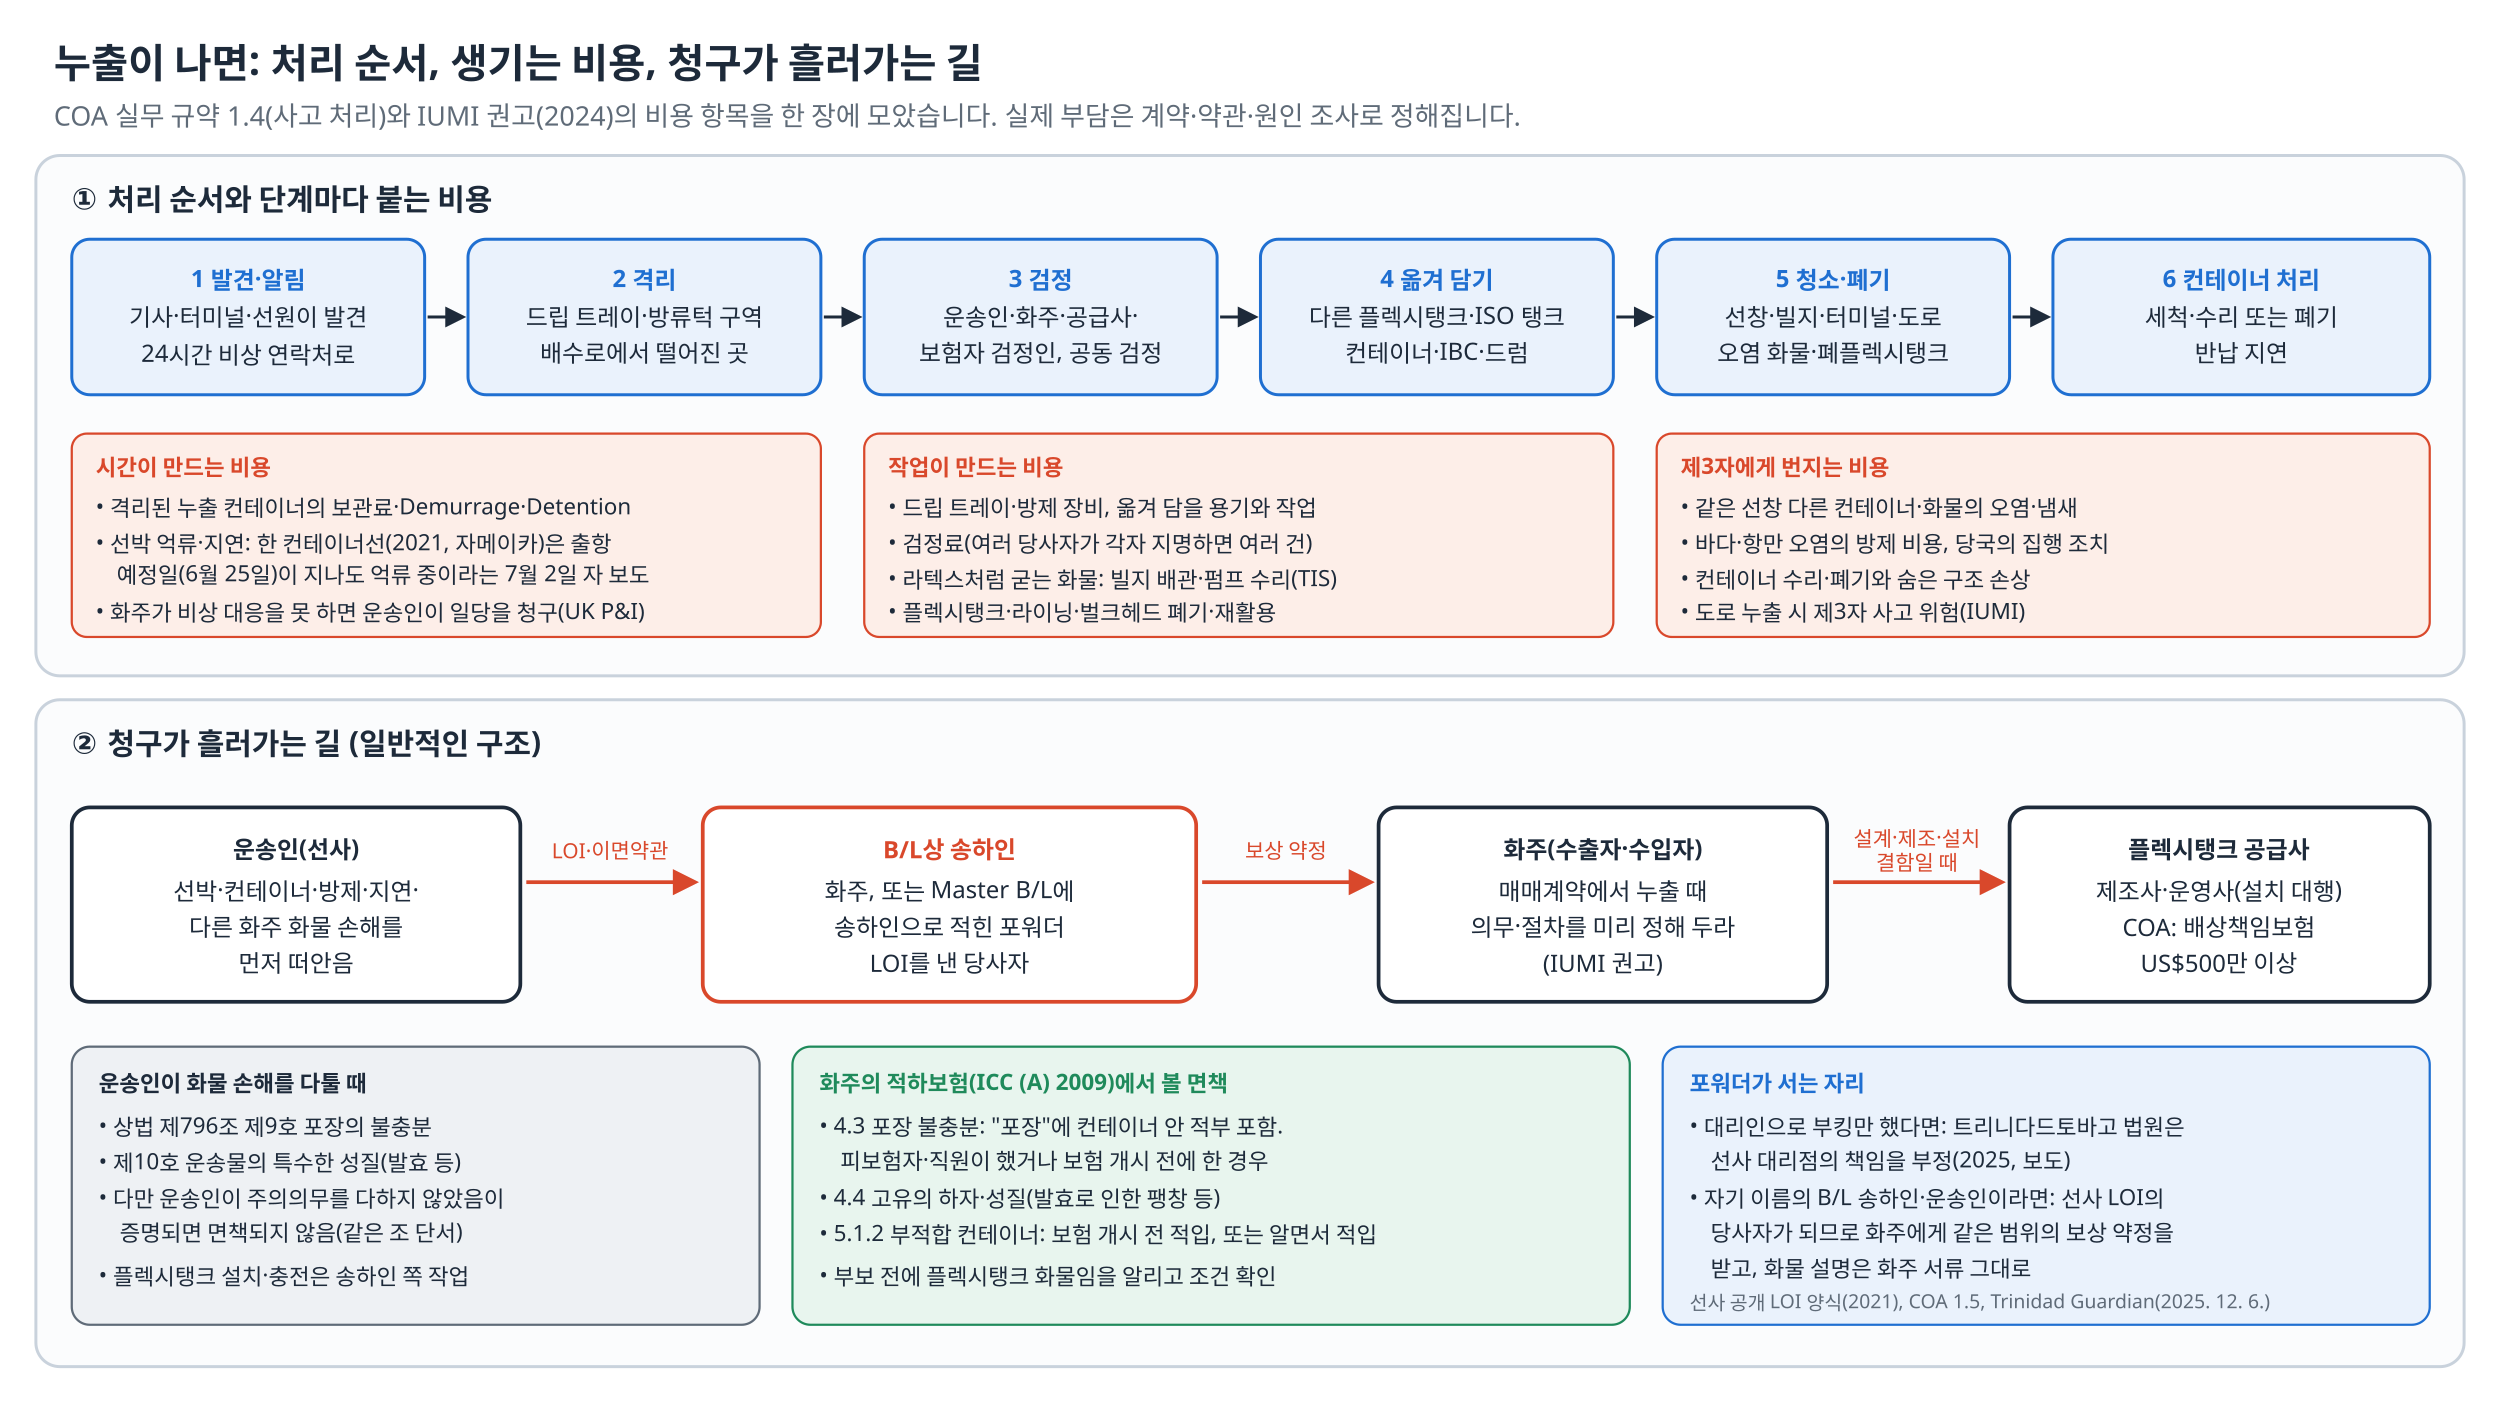
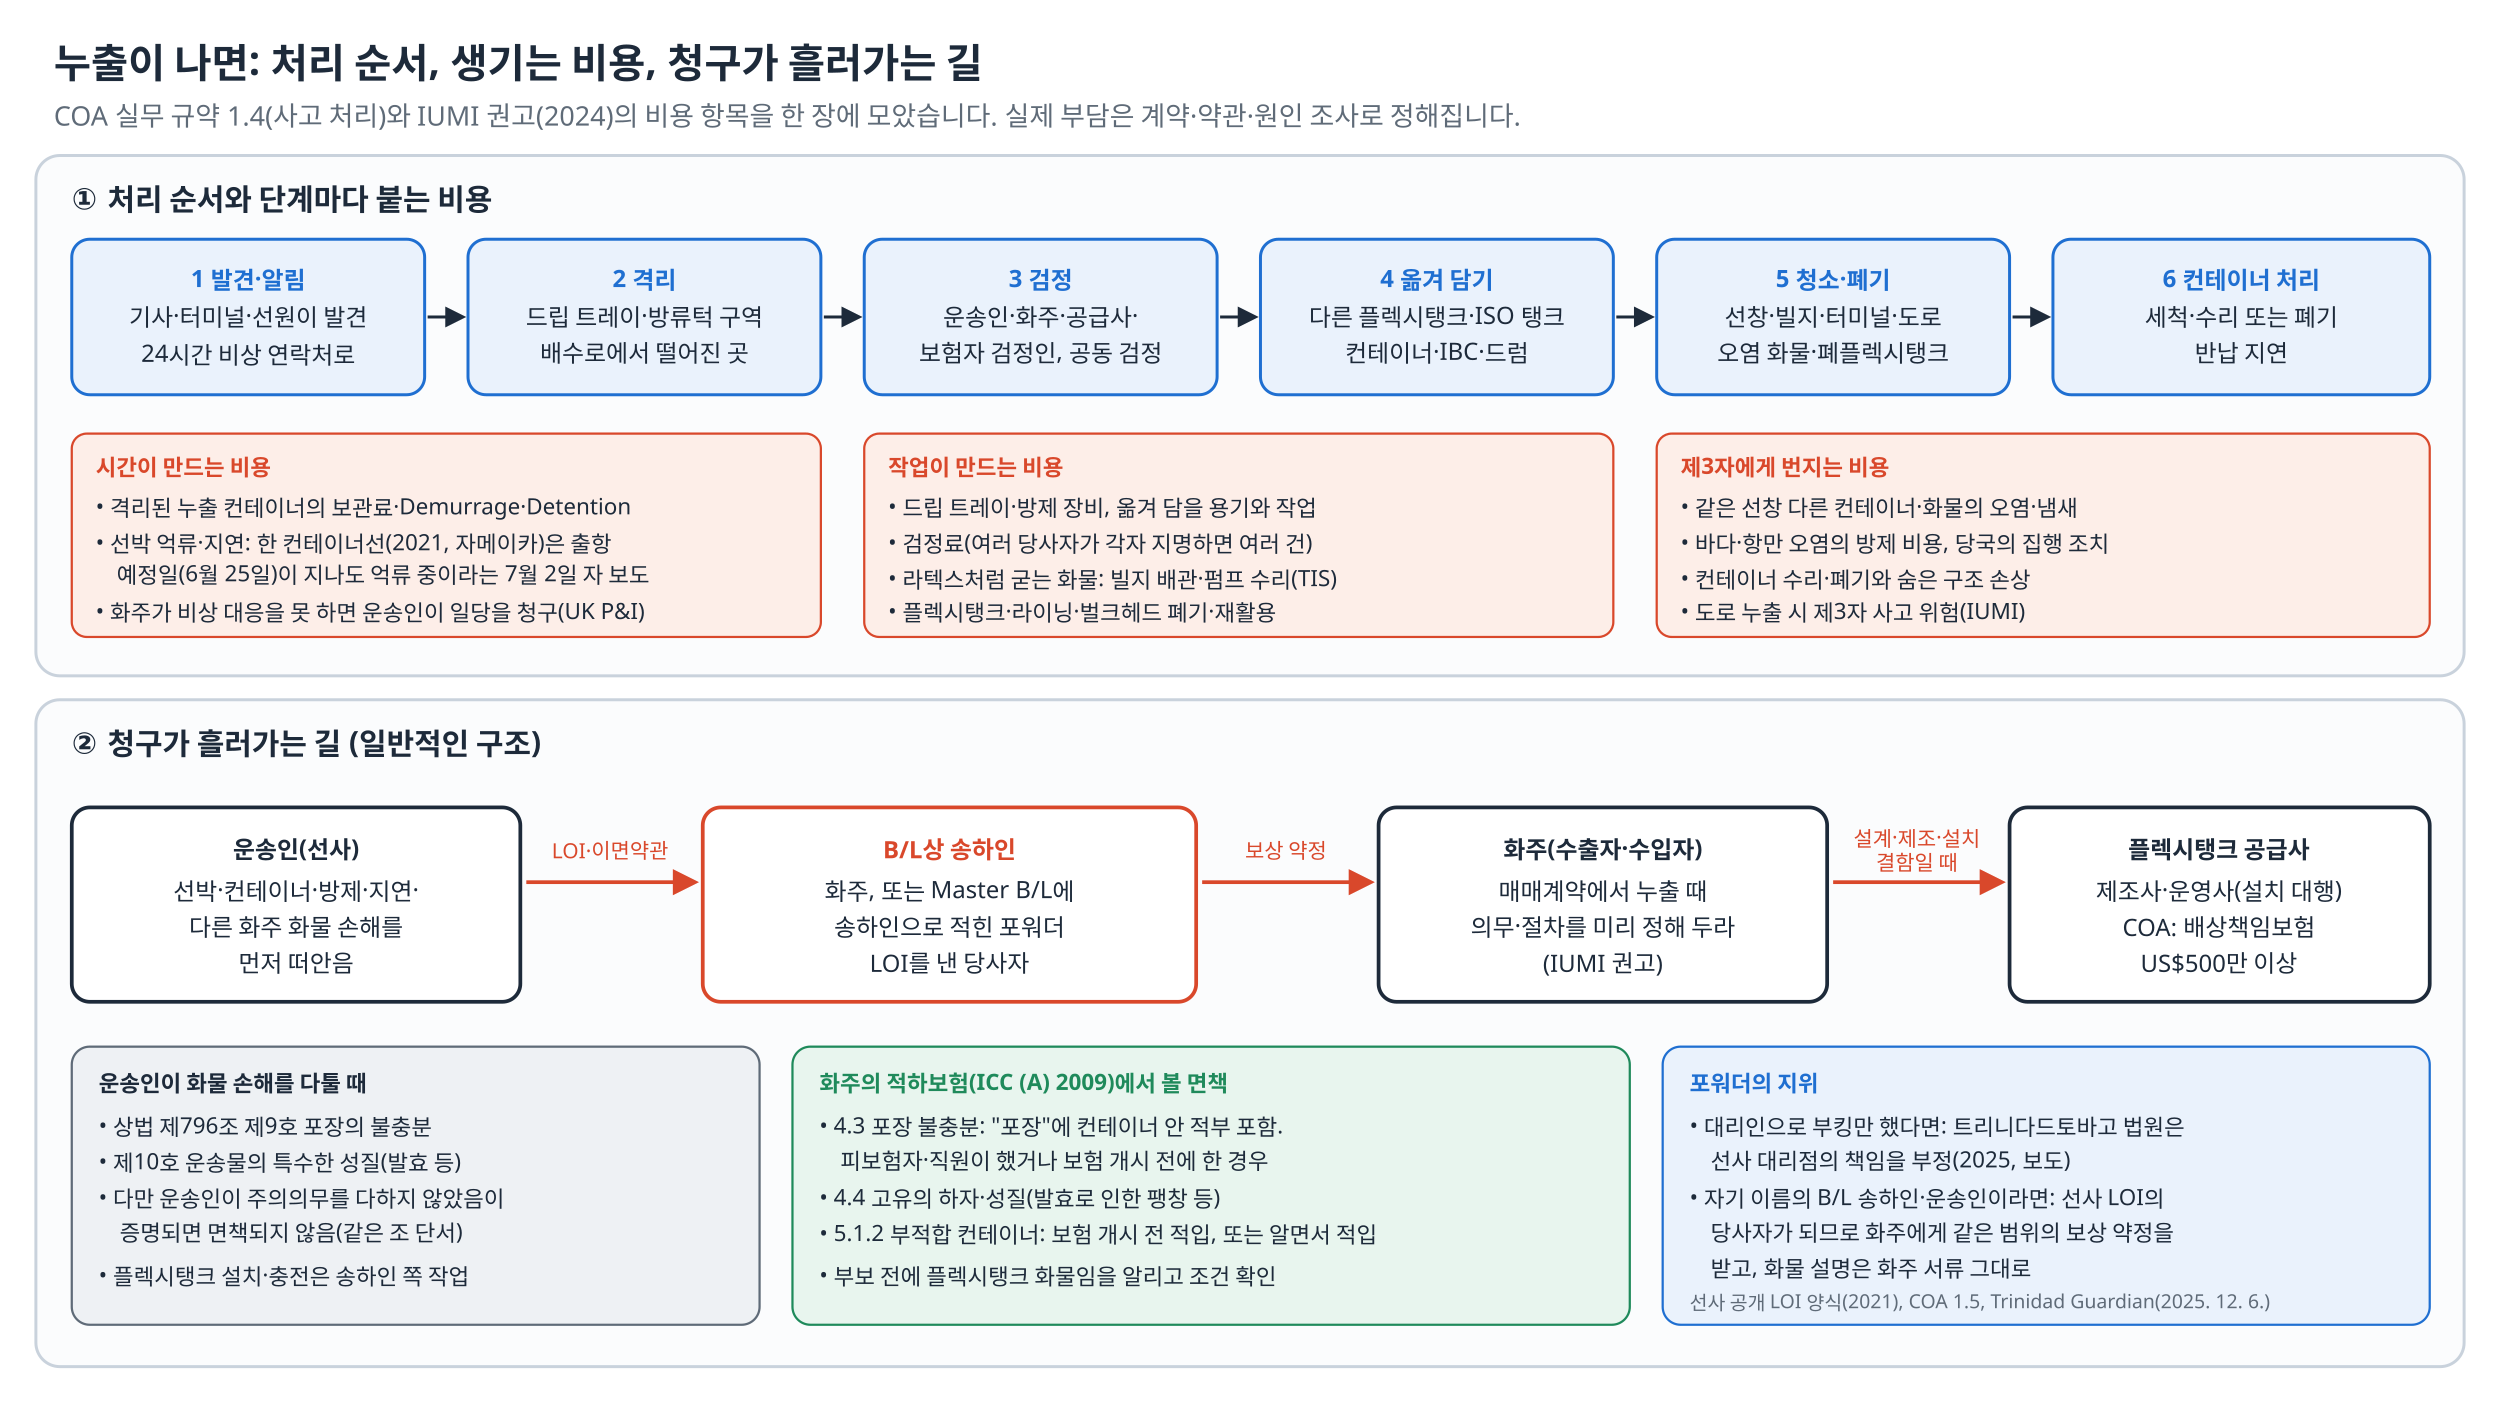
<svg xmlns="http://www.w3.org/2000/svg" viewBox="0 0 1672 941" width="1672" height="941" font-family="Pretendard, 'Noto Sans KR', 'Malgun Gothic', 'Apple SD Gothic Neo', sans-serif">
  <defs>
    <marker id="ak" viewBox="0 0 10 10" refX="8" refY="5" markerWidth="7" markerHeight="7" orient="auto-start-reverse">
      <path d="M0 0 10 5 0 10z" fill="#1d2a3a" />
    </marker>
    <marker id="ar" viewBox="0 0 10 10" refX="8" refY="5" markerWidth="7" markerHeight="7" orient="auto-start-reverse">
      <path d="M0 0 10 5 0 10z" fill="#d9482b" />
    </marker>
    <marker id="ab" viewBox="0 0 10 10" refX="8" refY="5" markerWidth="7" markerHeight="7" orient="auto-start-reverse">
      <path d="M0 0 10 5 0 10z" fill="#1f6fd1" />
    </marker>
    <marker id="ag" viewBox="0 0 10 10" refX="8" refY="5" markerWidth="7" markerHeight="7" orient="auto-start-reverse">
      <path d="M0 0 10 5 0 10z" fill="#1f8a5b" />
    </marker>
  </defs>
  <rect width="1672" height="941" fill="#ffffff" />
  <text x="36" y="52" font-size="27" font-weight="800" fill="#1d2a3a">누출이 나면: 처리 순서, 생기는 비용, 청구가 흘러가는 길</text>
  <text x="36" y="84" font-size="18" fill="#5f6b78">COA 실무 규약 1.4(사고 처리)와 IUMI 권고(2024)의 비용 항목을 한 장에 모았습니다. 실제 부담은 계약·약관·원인 조사로 정해집니다.</text>
  <rect x="24" y="104" width="1624" height="348" rx="16" fill="#fbfcfd" stroke="#c9d2dc" stroke-width="2" />
  <text x="48" y="140" font-size="20" font-weight="800" fill="#1d2a3a">① 처리 순서와 단계마다 붙는 비용</text>
  <g font-size="16">
    <rect x="48" y="160" width="236" height="104" rx="12" fill="#eaf2fc" stroke="#1f6fd1" stroke-width="2" />
    <text x="166" y="192" font-weight="800" fill="#1f6fd1" text-anchor="middle">1 발견·알림</text>
    <text x="166" y="218" fill="#1d2a3a" text-anchor="middle">기사·터미널·선원이 발견</text>
    <text x="166" y="242" fill="#1d2a3a" text-anchor="middle">24시간 비상 연락처로</text>
    <rect x="313" y="160" width="236" height="104" rx="12" fill="#eaf2fc" stroke="#1f6fd1" stroke-width="2" />
    <text x="431" y="192" font-weight="800" fill="#1f6fd1" text-anchor="middle">2 격리</text>
    <text x="431" y="218" fill="#1d2a3a" text-anchor="middle">드립 트레이·방류턱 구역</text>
    <text x="431" y="242" fill="#1d2a3a" text-anchor="middle">배수로에서 떨어진 곳</text>
    <rect x="578" y="160" width="236" height="104" rx="12" fill="#eaf2fc" stroke="#1f6fd1" stroke-width="2" />
    <text x="696" y="192" font-weight="800" fill="#1f6fd1" text-anchor="middle">3 검정</text>
    <text x="696" y="218" fill="#1d2a3a" text-anchor="middle">운송인·화주·공급사·</text>
    <text x="696" y="242" fill="#1d2a3a" text-anchor="middle">보험자 검정인, 공동 검정</text>
    <rect x="843" y="160" width="236" height="104" rx="12" fill="#eaf2fc" stroke="#1f6fd1" stroke-width="2" />
    <text x="961" y="192" font-weight="800" fill="#1f6fd1" text-anchor="middle">4 옮겨 담기</text>
    <text x="961" y="218" fill="#1d2a3a" text-anchor="middle">다른 플렉시탱크·ISO 탱크</text>
    <text x="961" y="242" fill="#1d2a3a" text-anchor="middle">컨테이너·IBC·드럼</text>
    <rect x="1108" y="160" width="236" height="104" rx="12" fill="#eaf2fc" stroke="#1f6fd1" stroke-width="2" />
    <text x="1226" y="192" font-weight="800" fill="#1f6fd1" text-anchor="middle">5 청소·폐기</text>
    <text x="1226" y="218" fill="#1d2a3a" text-anchor="middle">선창·빌지·터미널·도로</text>
    <text x="1226" y="242" fill="#1d2a3a" text-anchor="middle">오염 화물·폐플렉시탱크</text>
    <rect x="1373" y="160" width="252" height="104" rx="12" fill="#eaf2fc" stroke="#1f6fd1" stroke-width="2" />
    <text x="1499" y="192" font-weight="800" fill="#1f6fd1" text-anchor="middle">6 컨테이너 처리</text>
    <text x="1499" y="218" fill="#1d2a3a" text-anchor="middle">세척·수리 또는 폐기</text>
    <text x="1499" y="242" fill="#1d2a3a" text-anchor="middle">반납 지연</text>
  </g>
  <g stroke="#1d2a3a" stroke-width="2" marker-end="url(#ak)">
    <line x1="286" y1="212" x2="309" y2="212" />
    <line x1="551" y1="212" x2="574" y2="212" />
    <line x1="816" y1="212" x2="839" y2="212" />
    <line x1="1081" y1="212" x2="1104" y2="212" />
    <line x1="1346" y1="212" x2="1369" y2="212" />
  </g>
  <g font-size="15">
    <rect x="48" y="290" width="501" height="136" rx="10" fill="#fdeee8" stroke="#d9482b" stroke-width="1.5" />
    <text x="64" y="318" font-weight="800" fill="#d9482b">시간이 만드는 비용</text>
    <text x="64" y="344" fill="#1d2a3a">• 격리된 누출 컨테이너의 보관료·Demurrage·Detention</text>
    <text x="64" y="368" fill="#1d2a3a">• 선박 억류·지연: 한 컨테이너선(2021, 자메이카)은 출항</text>
    <text x="78" y="390" fill="#1d2a3a">예정일(6월 25일)이 지나도 억류 중이라는 7월 2일 자 보도</text>
    <text x="64" y="414" fill="#1d2a3a">• 화주가 비상 대응을 못 하면 운송인이 일당을 청구(UK P&amp;I)</text>
    <rect x="578" y="290" width="501" height="136" rx="10" fill="#fdeee8" stroke="#d9482b" stroke-width="1.5" />
    <text x="594" y="318" font-weight="800" fill="#d9482b">작업이 만드는 비용</text>
    <text x="594" y="344" fill="#1d2a3a">• 드립 트레이·방제 장비, 옮겨 담을 용기와 작업</text>
    <text x="594" y="368" fill="#1d2a3a">• 검정료(여러 당사자가 각자 지명하면 여러 건)</text>
    <text x="594" y="392" fill="#1d2a3a">• 라텍스처럼 굳는 화물: 빌지 배관·펌프 수리(TIS)</text>
    <text x="594" y="414" fill="#1d2a3a">• 플렉시탱크·라이닝·벌크헤드 폐기·재활용</text>
    <rect x="1108" y="290" width="517" height="136" rx="10" fill="#fdeee8" stroke="#d9482b" stroke-width="1.5" />
    <text x="1124" y="318" font-weight="800" fill="#d9482b">제3자에게 번지는 비용</text>
    <text x="1124" y="344" fill="#1d2a3a">• 같은 선창 다른 컨테이너·화물의 오염·냄새</text>
    <text x="1124" y="368" fill="#1d2a3a">• 바다·항만 오염의 방제 비용, 당국의 집행 조치</text>
    <text x="1124" y="392" fill="#1d2a3a">• 컨테이너 수리·폐기와 숨은 구조 손상</text>
    <text x="1124" y="414" fill="#1d2a3a">• 도로 누출 시 제3자 사고 위험(IUMI)</text>
  </g>
  <rect x="24" y="468" width="1624" height="446" rx="16" fill="#fbfcfd" stroke="#c9d2dc" stroke-width="2" />
  <text x="48" y="504" font-size="20" font-weight="800" fill="#1d2a3a">② 청구가 흘러가는 길 (일반적인 구조)</text>
  <g font-size="16">
    <rect x="48" y="540" width="300" height="130" rx="12" fill="#ffffff" stroke="#1d2a3a" stroke-width="2.5" />
    <text x="198" y="574" font-weight="800" fill="#1d2a3a" text-anchor="middle">운송인(선사)</text>
    <text x="198" y="602" fill="#1d2a3a" text-anchor="middle">선박·컨테이너·방제·지연·</text>
    <text x="198" y="626" fill="#1d2a3a" text-anchor="middle">다른 화주 화물 손해를</text>
    <text x="198" y="650" fill="#1d2a3a" text-anchor="middle">먼저 떠안음</text>
    <rect x="470" y="540" width="330" height="130" rx="12" fill="#ffffff" stroke="#d9482b" stroke-width="2.5" />
    <text x="635" y="574" font-weight="800" fill="#d9482b" text-anchor="middle">B/L상 송하인</text>
    <text x="635" y="602" fill="#1d2a3a" text-anchor="middle">화주, 또는 Master B/L에</text>
    <text x="635" y="626" fill="#1d2a3a" text-anchor="middle">송하인으로 적힌 포워더</text>
    <text x="635" y="650" fill="#1d2a3a" text-anchor="middle">LOI를 낸 당사자</text>
    <rect x="922" y="540" width="300" height="130" rx="12" fill="#ffffff" stroke="#1d2a3a" stroke-width="2.5" />
    <text x="1072" y="574" font-weight="800" fill="#1d2a3a" text-anchor="middle">화주(수출자·수입자)</text>
    <text x="1072" y="602" fill="#1d2a3a" text-anchor="middle">매매계약에서 누출 때</text>
    <text x="1072" y="626" fill="#1d2a3a" text-anchor="middle">의무·절차를 미리 정해 두라</text>
    <text x="1072" y="650" fill="#1d2a3a" text-anchor="middle">(IUMI 권고)</text>
    <rect x="1344" y="540" width="281" height="130" rx="12" fill="#ffffff" stroke="#1d2a3a" stroke-width="2.5" />
    <text x="1484" y="574" font-weight="800" fill="#1d2a3a" text-anchor="middle">플렉시탱크 공급사</text>
    <text x="1484" y="602" fill="#1d2a3a" text-anchor="middle">제조사·운영사(설치 대행)</text>
    <text x="1484" y="626" fill="#1d2a3a" text-anchor="middle">COA: 배상책임보험</text>
    <text x="1484" y="650" fill="#1d2a3a" text-anchor="middle">US$500만 이상</text>
  </g>
  <g stroke-width="2.5">
    <line x1="352" y1="590" x2="464" y2="590" stroke="#d9482b" marker-end="url(#ar)" />
    <line x1="804" y1="590" x2="916" y2="590" stroke="#d9482b" marker-end="url(#ar)" />
    <line x1="1226" y1="590" x2="1338" y2="590" stroke="#d9482b" marker-end="url(#ar)" />
  </g>
  <g font-size="14" fill="#d9482b" text-anchor="middle">
    <text x="408" y="574">LOI·이면약관</text>
    <text x="860" y="574">보상 약정</text>
    <text x="1282" y="566">설계·제조·설치</text>
    <text x="1282" y="582">결함일 때</text>
  </g>
  <g font-size="15">
    <rect x="48" y="700" width="460" height="186" rx="12" fill="#eef1f4" stroke="#5f6b78" stroke-width="1.5" />
    <text x="66" y="730" font-weight="800" fill="#1d2a3a">운송인이 화물 손해를 다툴 때</text>
    <text x="66" y="758" fill="#1d2a3a">• 상법 제796조 제9호 포장의 불충분</text>
    <text x="66" y="782" fill="#1d2a3a">• 제10호 운송물의 특수한 성질(발효 등)</text>
    <text x="66" y="806" fill="#1d2a3a">• 다만 운송인이 주의의무를 다하지 않았음이</text>
    <text x="80" y="830" fill="#1d2a3a">증명되면 면책되지 않음(같은 조 단서)</text>
    <text x="66" y="858" fill="#1d2a3a">• 플렉시탱크 설치·충전은 송하인 쪽 작업</text>
    <rect x="530" y="700" width="560" height="186" rx="12" fill="#e8f5ee" stroke="#1f8a5b" stroke-width="1.5" />
    <text x="548" y="730" font-weight="800" fill="#1f8a5b">화주의 적하보험(ICC (A) 2009)에서 볼 면책</text>
    <text x="548" y="758" fill="#1d2a3a">• 4.3 포장 불충분: "포장"에 컨테이너 안 적부 포함.</text>
    <text x="562" y="782" fill="#1d2a3a">피보험자·직원이 했거나 보험 개시 전에 한 경우</text>
    <text x="548" y="806" fill="#1d2a3a">• 4.4 고유의 하자·성질(발효로 인한 팽창 등)</text>
    <text x="548" y="830" fill="#1d2a3a">• 5.1.2 부적합 컨테이너: 보험 개시 전 적입, 또는 알면서 적입</text>
    <text x="548" y="858" fill="#1d2a3a">• 부보 전에 플렉시탱크 화물임을 알리고 조건 확인</text>
    <rect x="1112" y="700" width="513" height="186" rx="12" fill="#eaf2fc" stroke="#1f6fd1" stroke-width="1.5" />
-     <text x="1130" y="730" font-weight="800" fill="#1f6fd1">포워더가 서는 자리</text>
+     <text x="1130" y="730" font-weight="800" fill="#1f6fd1">포워더의 지위</text>
    <text x="1130" y="758" fill="#1d2a3a">• 대리인으로 부킹만 했다면: 트리니다드토바고 법원은</text>
    <text x="1144" y="782" fill="#1d2a3a">선사 대리점의 책임을 부정(2025, 보도)</text>
    <text x="1130" y="806" fill="#1d2a3a">• 자기 이름의 B/L 송하인·운송인이라면: 선사 LOI의</text>
    <text x="1144" y="830" fill="#1d2a3a">당사자가 되므로 화주에게 같은 범위의 보상 약정을</text>
    <text x="1144" y="854" fill="#1d2a3a">받고, 화물 설명은 화주 서류 그대로</text>
    <text x="1130" y="876" font-size="13" fill="#5f6b78">선사 공개 LOI 양식(2021), COA 1.5, Trinidad Guardian(2025. 12. 6.)</text>
  </g>
</svg>
